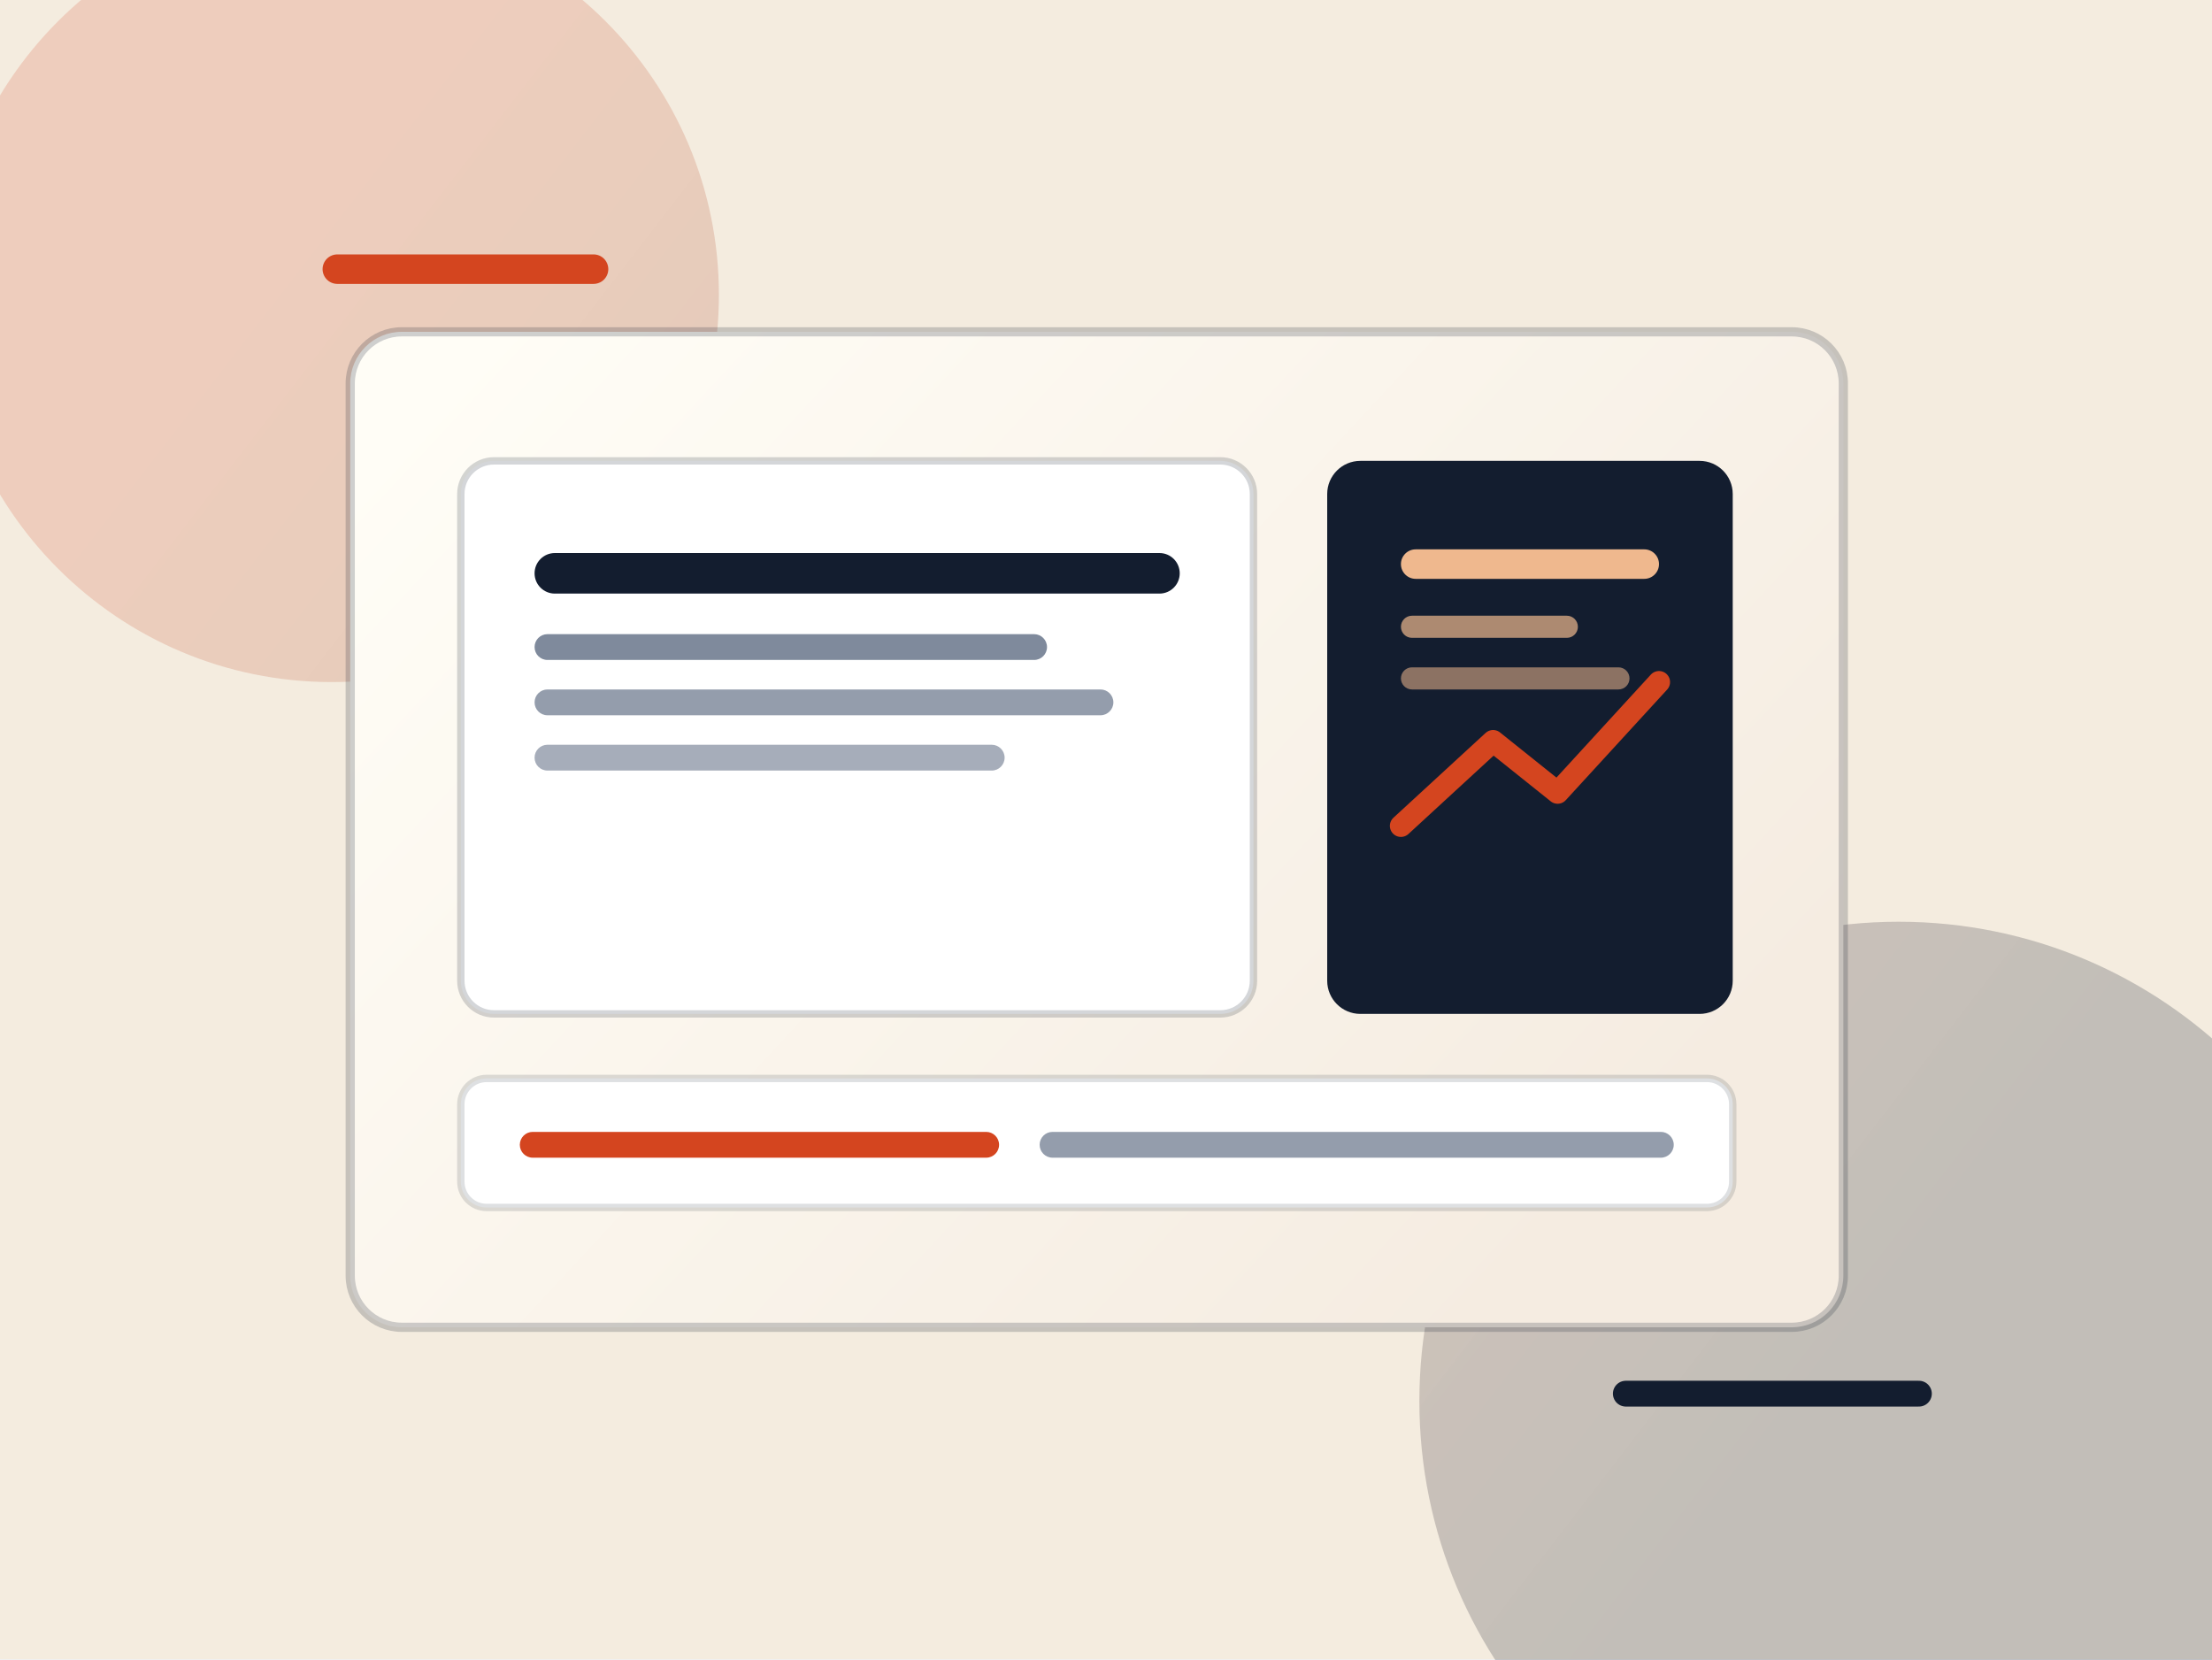
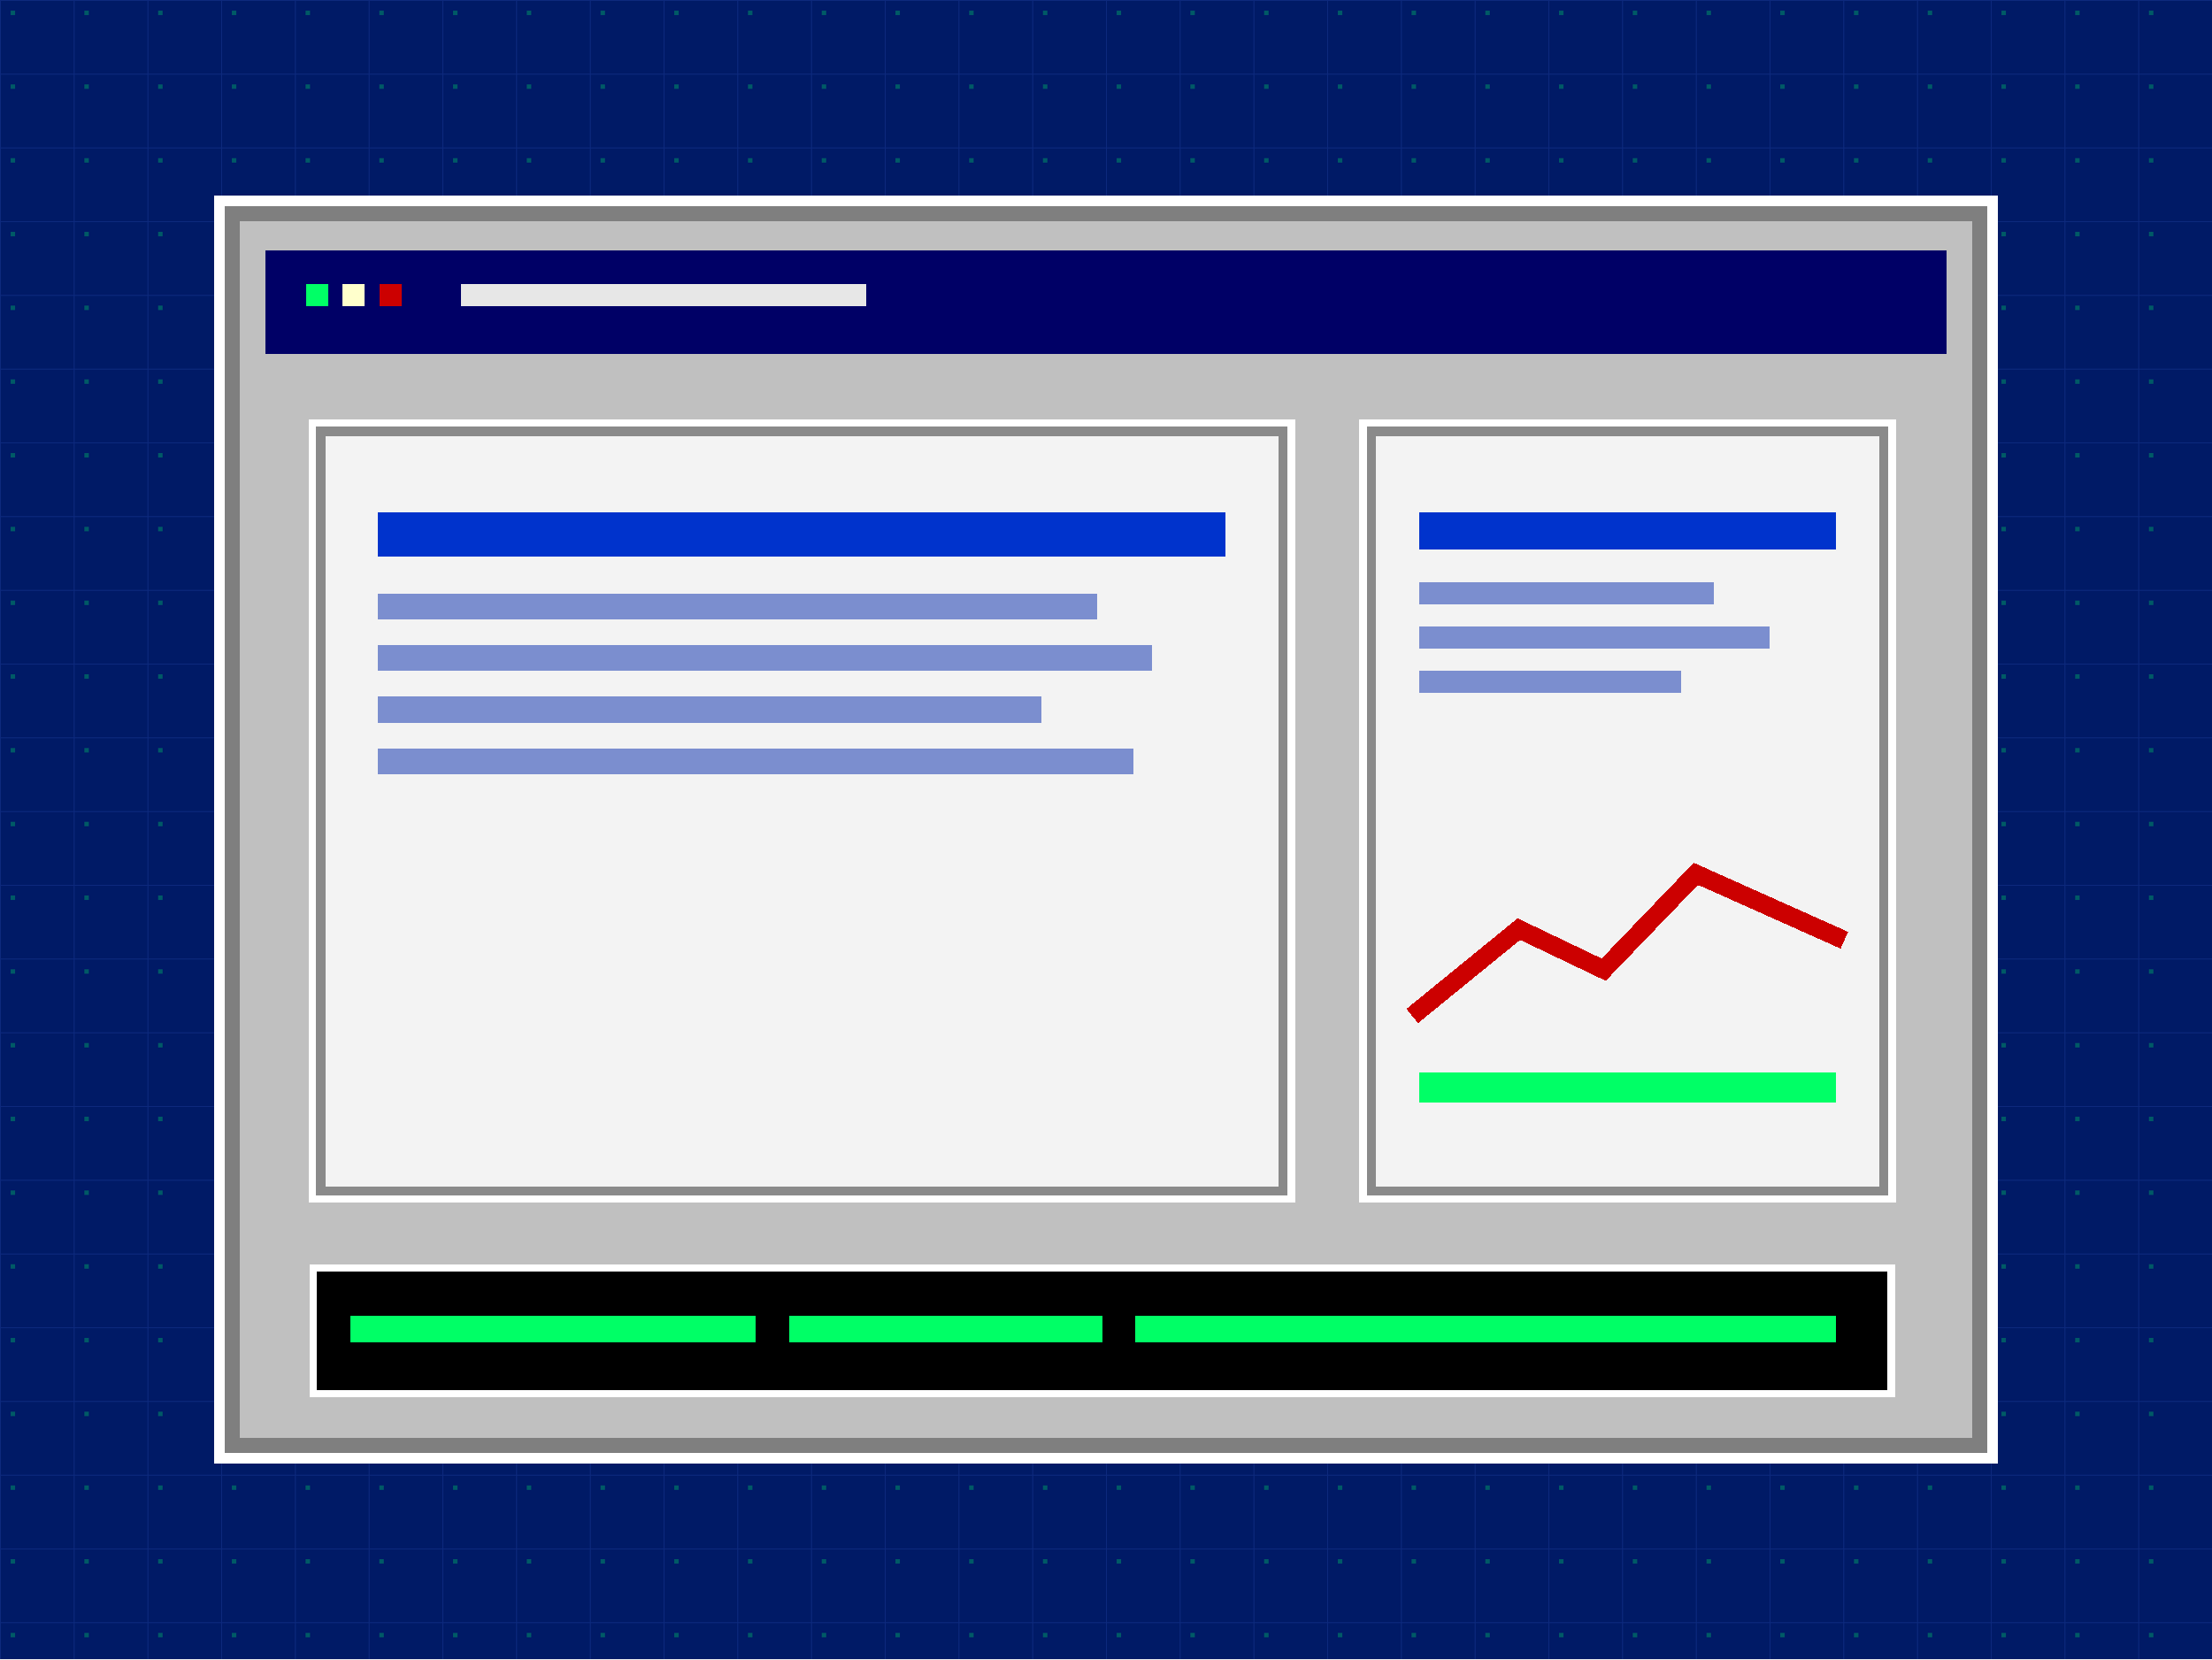
- <svg xmlns="http://www.w3.org/2000/svg" viewBox="0 0 1200 900" fill="none" role="img" aria-labelledby="title desc">
+ <svg xmlns="http://www.w3.org/2000/svg" viewBox="0 0 1200 900" fill="none" role="img" aria-labelledby="title desc" shape-rendering="crispEdges">
+   <rect width="1200" height="900" fill="#001a66" />
+   <rect width="1200" height="900" fill="url(#grid)" opacity="0.28" />
  <defs>
-     <linearGradient id="bg" x1="150" y1="120" x2="980" y2="760" gradientUnits="userSpaceOnUse">
-       <stop stop-color="#d4451f" stop-opacity="0.18" />
-       <stop offset="1" stop-color="#131d2f" stop-opacity="0.22" />
-     </linearGradient>
-     <linearGradient id="card" x1="260" y1="180" x2="820" y2="700" gradientUnits="userSpaceOnUse">
-       <stop stop-color="#fffdf6" />
-       <stop offset="1" stop-color="#f5ece1" />
-     </linearGradient>
+     <pattern id="grid" width="40" height="40" patternUnits="userSpaceOnUse">
+       <path d="M0 0H40V40H0Z" fill="#001a66" />
+       <path d="M0 0H40M0 0V40" stroke="#2d4fb8" stroke-width="1" />
+       <rect x="6" y="6" width="2" height="2" fill="#00ff66" />
+     </pattern>
  </defs>
-   <rect width="1200" height="900" fill="#f4ecdf" />
-   <circle cx="180" cy="160" r="210" fill="url(#bg)" />
-   <circle cx="1030" cy="760" r="260" fill="url(#bg)" />
-   <rect x="190" y="180" width="810" height="540" rx="28" fill="url(#card)" stroke="#131d2f" stroke-opacity="0.2" stroke-width="5" />
-   <rect x="250" y="250" width="430" height="300" rx="18" fill="#fff" stroke="#131d2f" stroke-opacity="0.18" stroke-width="4" />
-   <rect x="290" y="300" width="350" height="22" rx="11" fill="#131d2f" />
-   <rect x="290" y="344" width="278" height="14" rx="7" fill="#2b3c5b" fill-opacity="0.6" />
-   <rect x="290" y="374" width="314" height="14" rx="7" fill="#2b3c5b" fill-opacity="0.5" />
-   <rect x="290" y="404" width="255" height="14" rx="7" fill="#2b3c5b" fill-opacity="0.42" />
-   <rect x="720" y="250" width="220" height="300" rx="18" fill="#131d2f" />
-   <rect x="760" y="298" width="140" height="16" rx="8" fill="#efb88e" />
-   <rect x="760" y="334" width="96" height="12" rx="6" fill="#efb88e" fill-opacity="0.7" />
-   <rect x="760" y="362" width="124" height="12" rx="6" fill="#efb88e" fill-opacity="0.55" />
-   <path d="M760 448L810 402L845 430L900 370" stroke="#d4451f" stroke-width="12" stroke-linecap="round" stroke-linejoin="round" />
-   <rect x="250" y="585" width="690" height="70" rx="14" fill="#fff" stroke="#131d2f" stroke-opacity="0.14" stroke-width="4" />
-   <rect x="282" y="614" width="260" height="14" rx="7" fill="#d4451f" />
-   <rect x="564" y="614" width="344" height="14" rx="7" fill="#2b3c5b" fill-opacity="0.5" />
-   <path d="M183 146H322" stroke="#d4451f" stroke-width="16" stroke-linecap="round" />
-   <path d="M882 756H1041" stroke="#131d2f" stroke-width="14" stroke-linecap="round" />
+   <rect x="120" y="110" width="960" height="680" fill="#c0c0c0" stroke="#ffffff" stroke-width="8" />
+   <rect x="126" y="116" width="948" height="668" fill="none" stroke="#7f7f7f" stroke-width="8" />
+   <rect x="144" y="136" width="912" height="56" fill="#000066" />
+   <rect x="166" y="154" width="12" height="12" fill="#00ff66" />
+   <rect x="186" y="154" width="12" height="12" fill="#ffffcc" />
+   <rect x="206" y="154" width="12" height="12" fill="#cc0000" />
+   <rect x="250" y="154" width="220" height="12" fill="#e7e7e7" />
+   <rect x="170" y="230" width="530" height="420" fill="#f3f3f3" stroke="#ffffff" stroke-width="5" />
+   <rect x="174" y="234" width="522" height="412" fill="none" stroke="#8a8a8a" stroke-width="5" />
+   <rect x="205" y="278" width="460" height="24" fill="#0033cc" />
+   <rect x="205" y="322" width="390" height="14" fill="#7b8ecf" />
+   <rect x="205" y="350" width="420" height="14" fill="#7b8ecf" />
+   <rect x="205" y="378" width="360" height="14" fill="#7b8ecf" />
+   <rect x="205" y="406" width="410" height="14" fill="#7b8ecf" />
+   <rect x="740" y="230" width="286" height="420" fill="#f3f3f3" stroke="#ffffff" stroke-width="5" />
+   <rect x="744" y="234" width="278" height="412" fill="none" stroke="#8a8a8a" stroke-width="5" />
+   <rect x="770" y="278" width="226" height="20" fill="#0033cc" />
+   <rect x="770" y="316" width="160" height="12" fill="#7b8ecf" />
+   <rect x="770" y="340" width="190" height="12" fill="#7b8ecf" />
+   <rect x="770" y="364" width="142" height="12" fill="#7b8ecf" />
+   <path d="M770 548L824 504L870 526L920 474L996 508" stroke="#cc0000" stroke-width="10" stroke-linecap="square" />
+   <rect x="770" y="582" width="226" height="16" fill="#00ff66" />
+   <rect x="170" y="688" width="856" height="68" fill="#000000" stroke="#ffffff" stroke-width="4" />
+   <rect x="190" y="714" width="220" height="14" fill="#00ff66" />
+   <rect x="428" y="714" width="170" height="14" fill="#00ff66" />
+   <rect x="616" y="714" width="380" height="14" fill="#00ff66" />
</svg>
